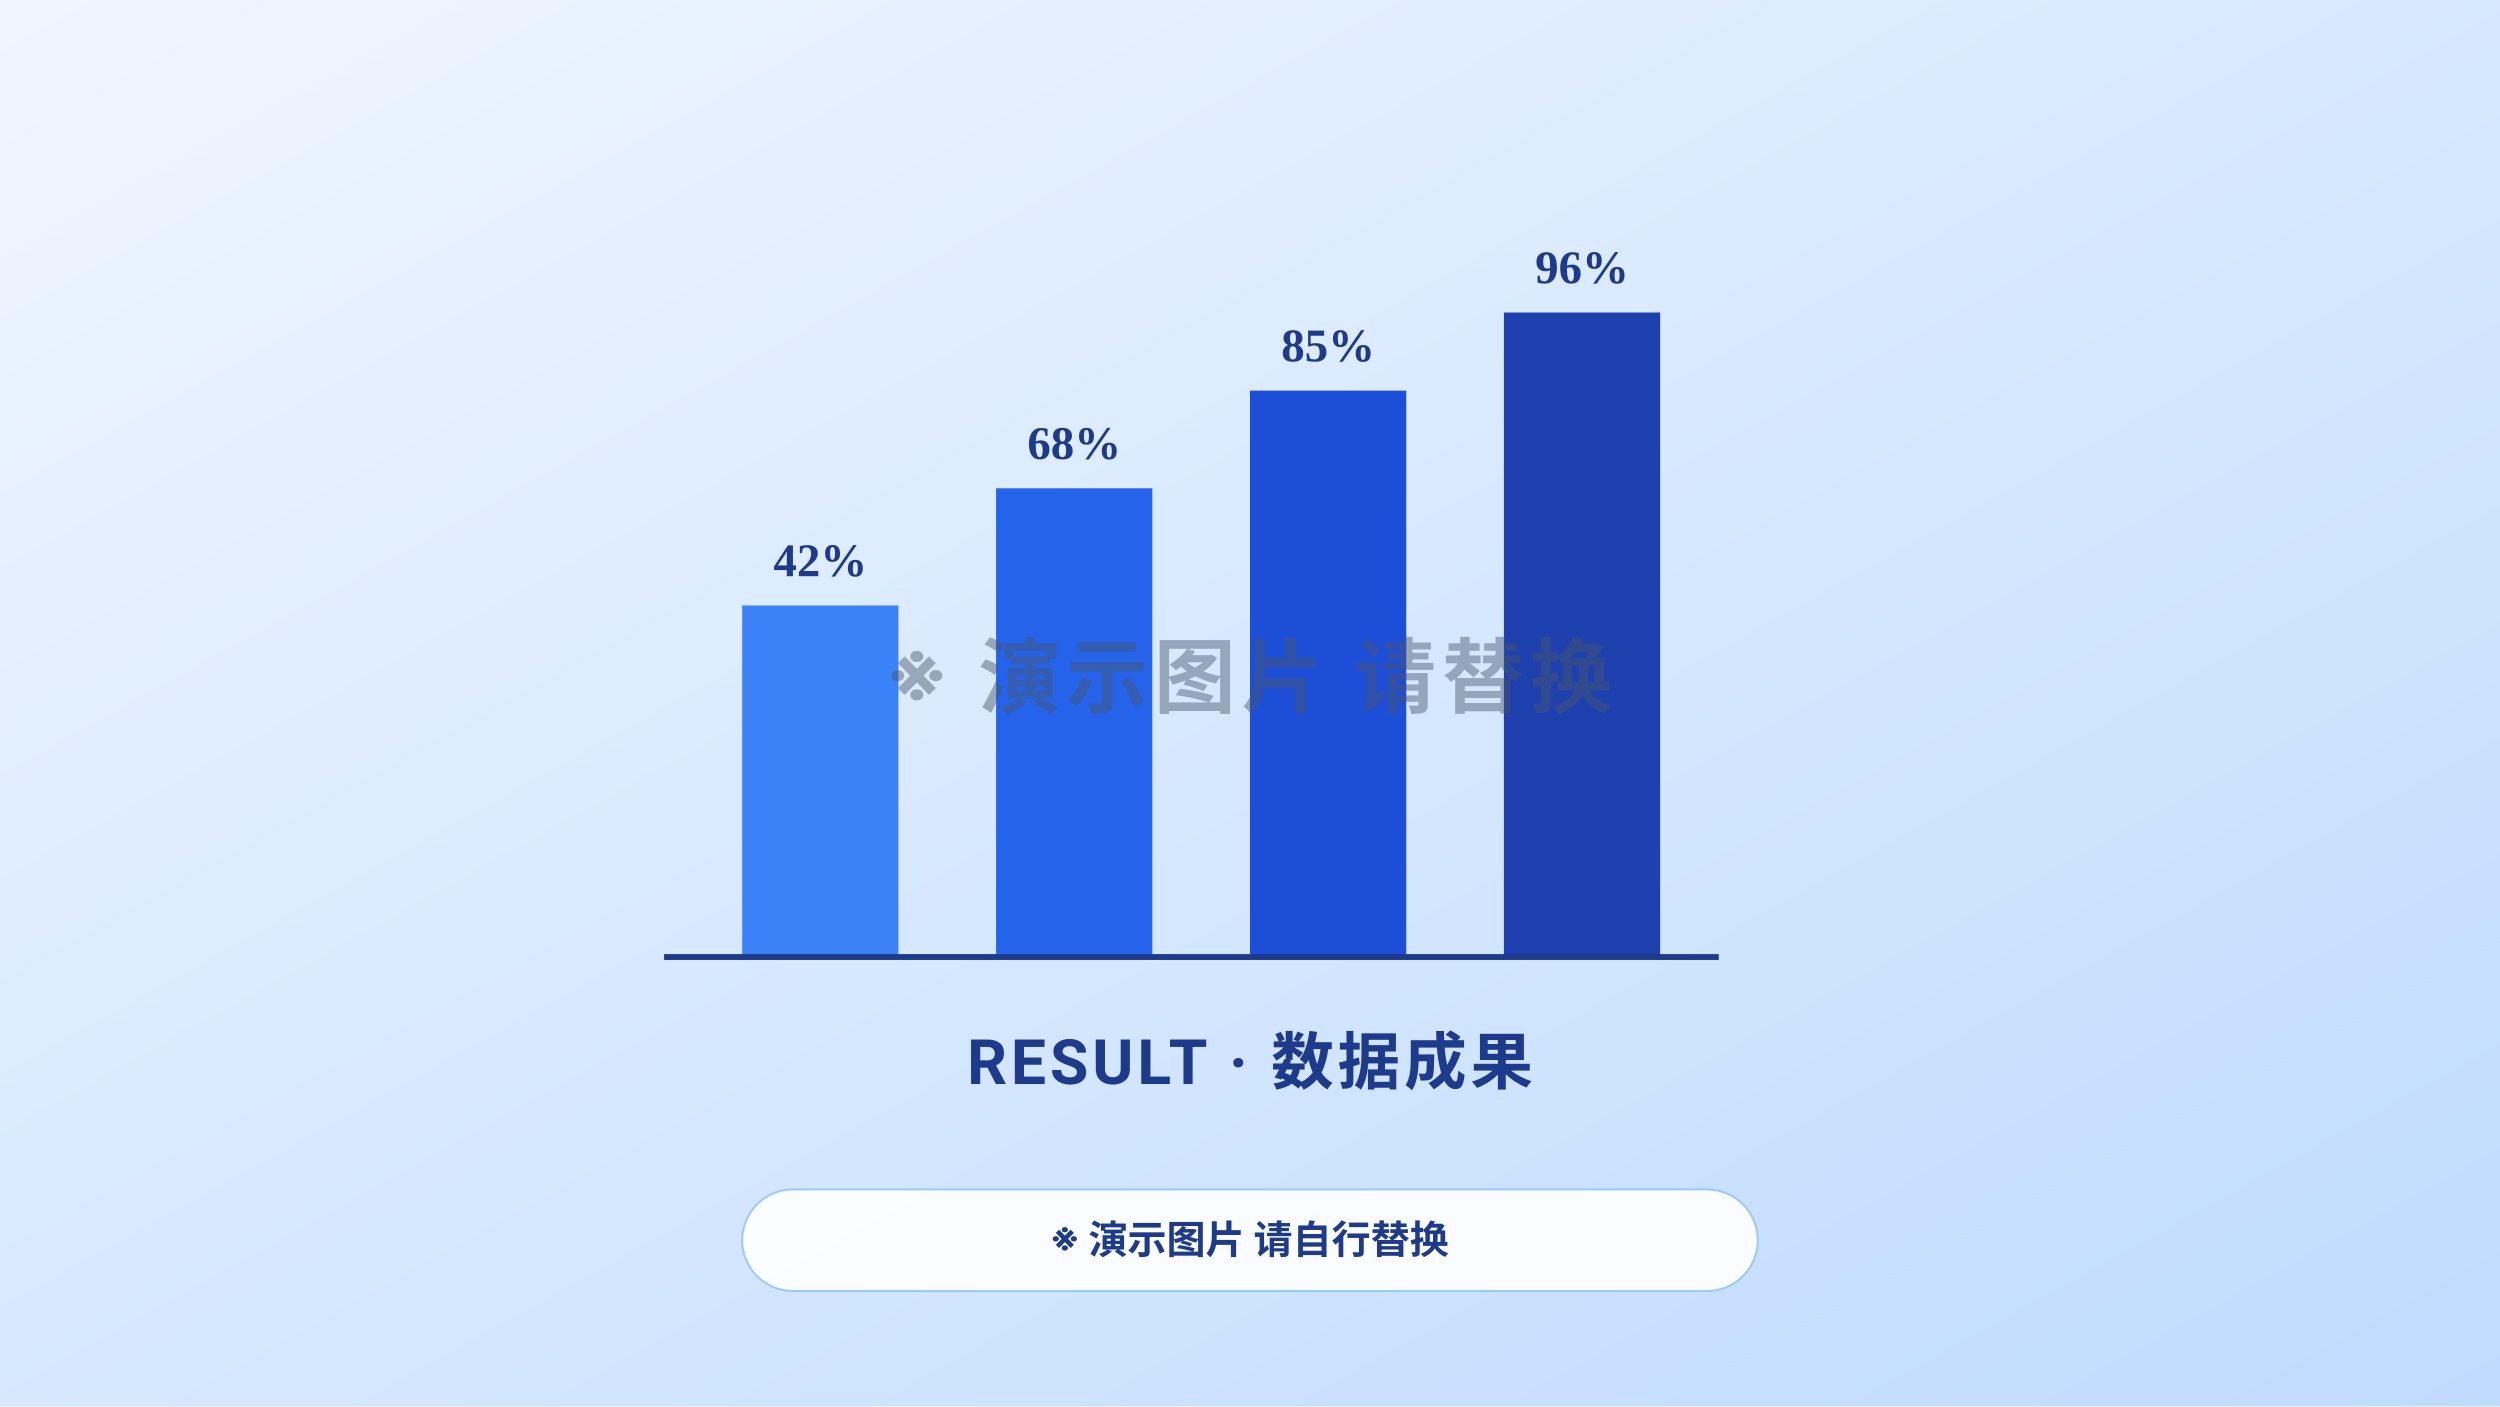
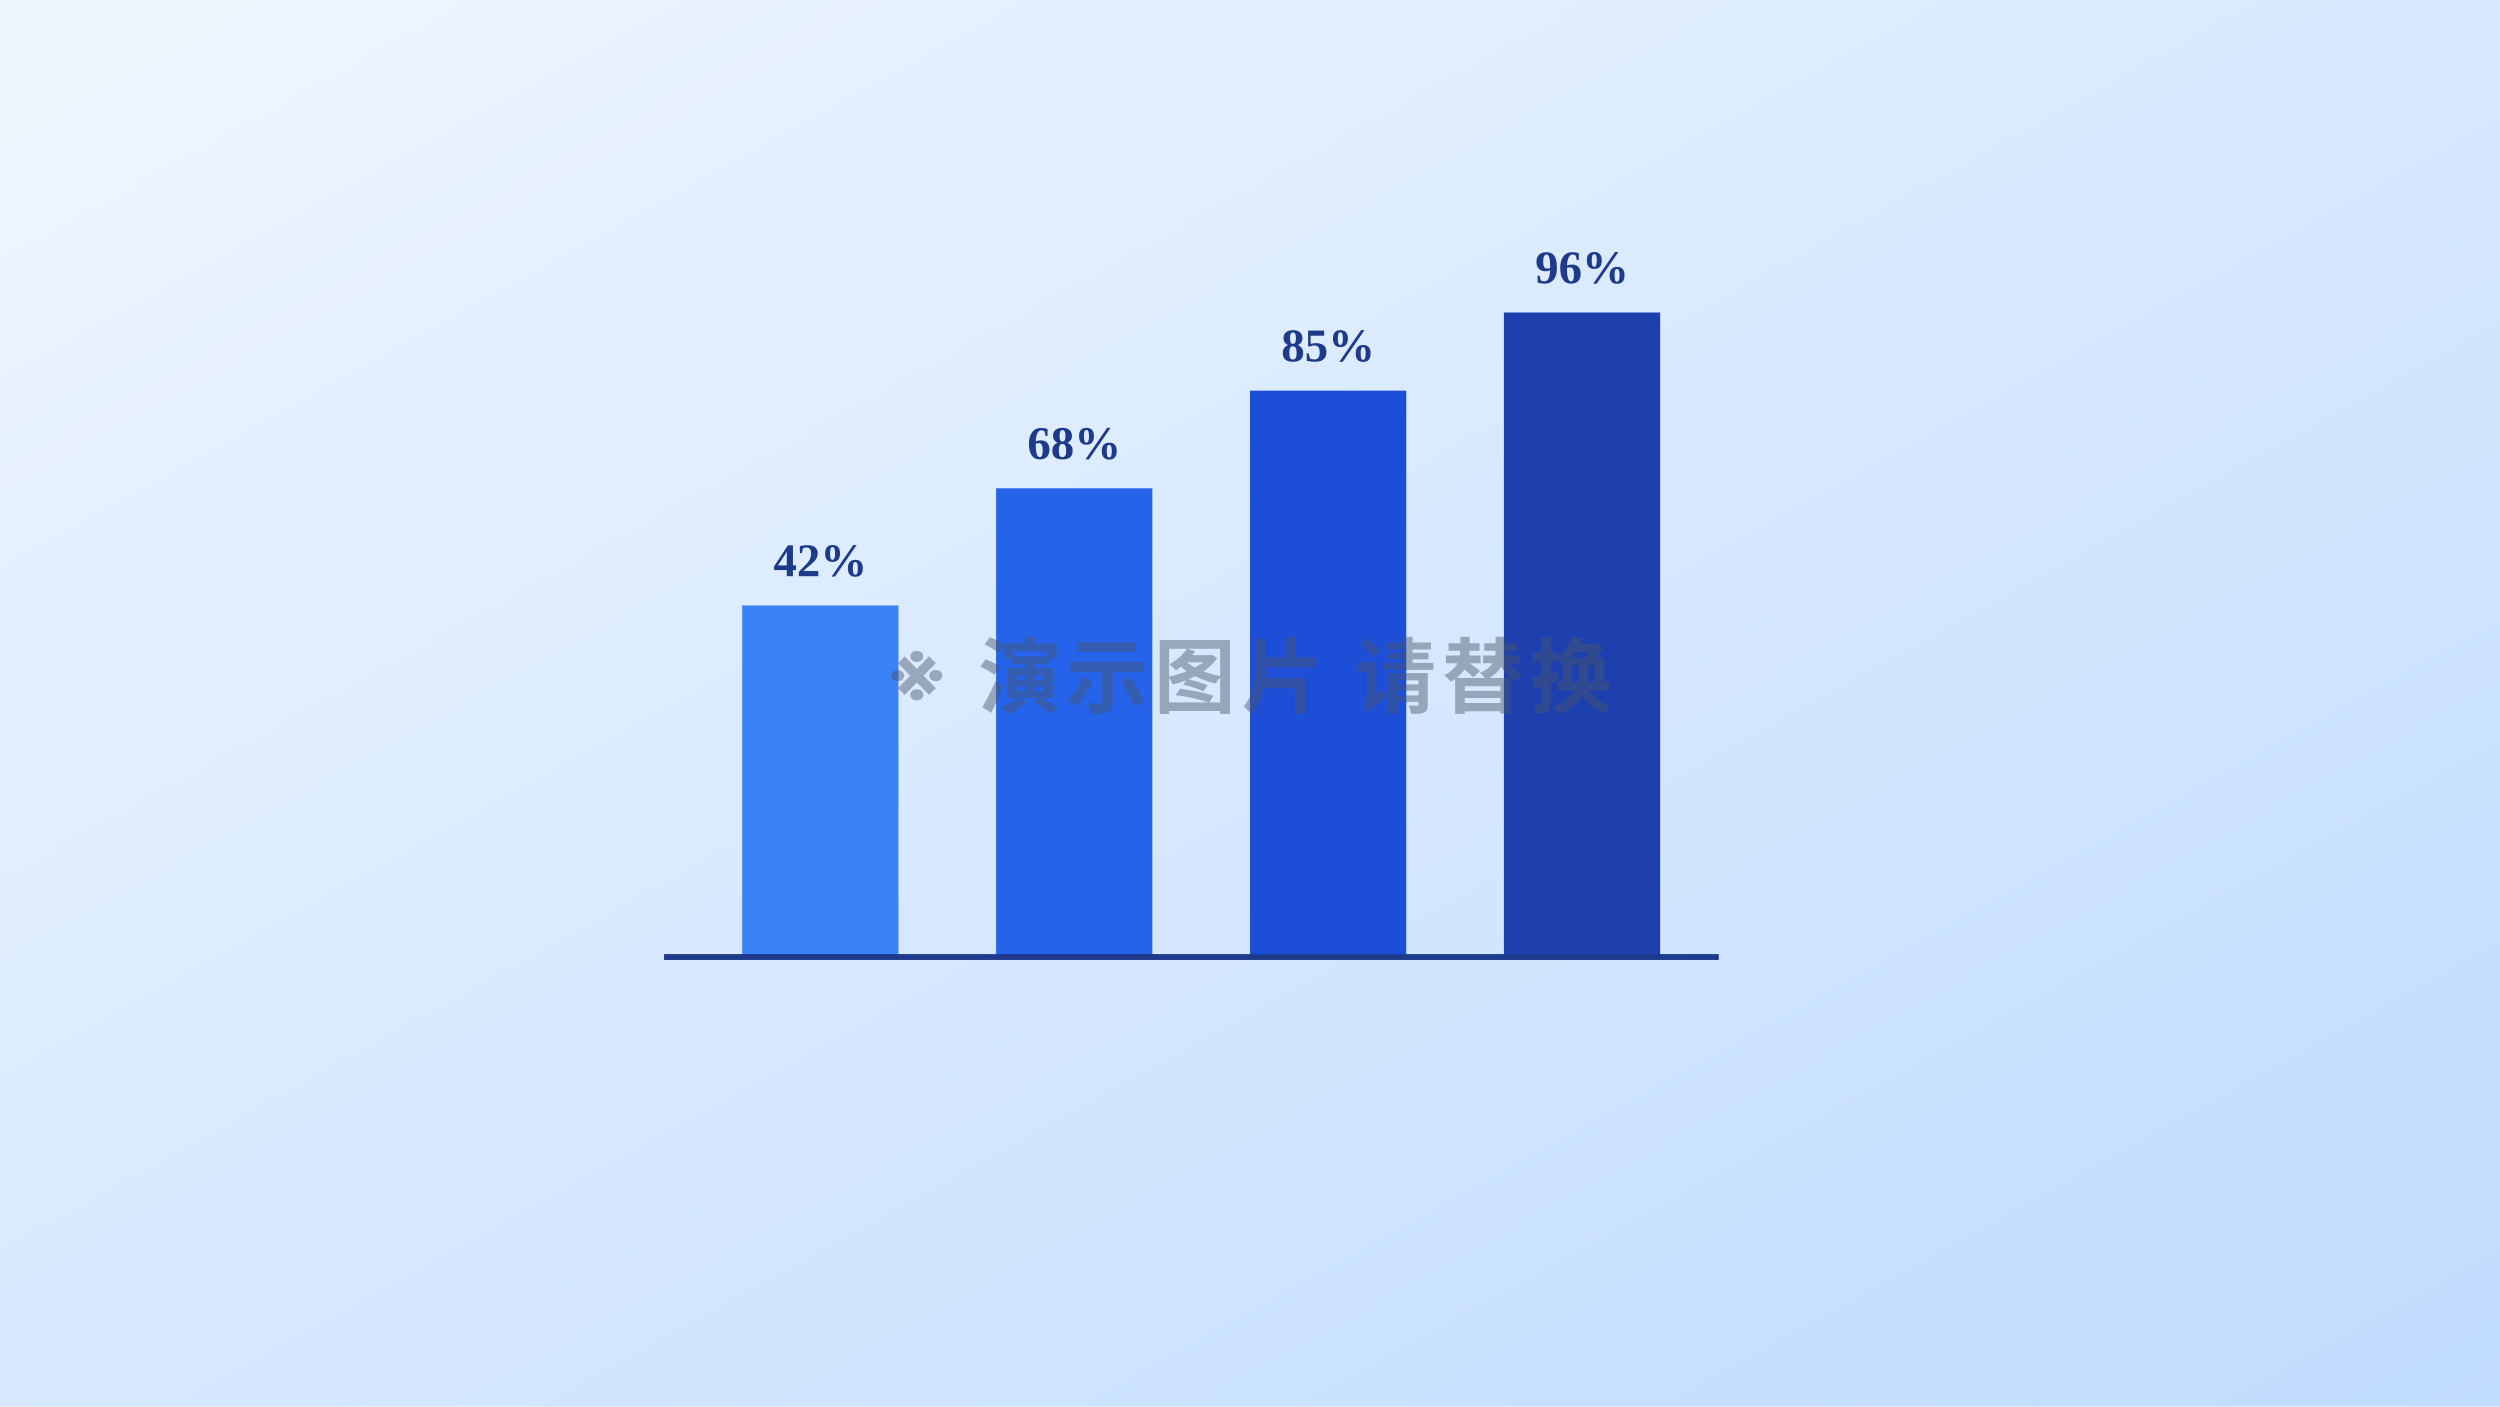
<svg xmlns="http://www.w3.org/2000/svg" viewBox="0 0 1280 720" width="1280" height="720">
  <defs>
    <linearGradient id="bg" x1="0" y1="0" x2="1" y2="1">
      <stop offset="0%" stop-color="#EFF6FF" />
      <stop offset="100%" stop-color="#BFDBFE" />
    </linearGradient>
  </defs>
  <rect width="1280" height="720" fill="url(#bg)" />
  <g transform="translate(640,360)">
    <rect x="-260" y="-50" width="80" height="180" fill="#3B82F6" />
    <rect x="-130" y="-110" width="80" height="240" fill="#2563EB" />
    <rect x="0" y="-160" width="80" height="290" fill="#1D4ED8" />
    <rect x="130" y="-200" width="80" height="330" fill="#1E40AF" />
    <line x1="-300" y1="130" x2="240" y2="130" stroke="#1E3A8A" stroke-width="3" />
    <text x="-220" y="-65" text-anchor="middle" font-size="24" font-weight="900" fill="#1E3A8A">42%</text>
    <text x="-90" y="-125" text-anchor="middle" font-size="24" font-weight="900" fill="#1E3A8A">68%</text>
    <text x="40" y="-175" text-anchor="middle" font-size="24" font-weight="900" fill="#1E3A8A">85%</text>
    <text x="170" y="-215" text-anchor="middle" font-size="24" font-weight="900" fill="#1E3A8A">96%</text>
  </g>
-   <text x="640" y="555" text-anchor="middle" font-family="-apple-system,Segoe UI,Roboto,PingFang SC,Microsoft YaHei,sans-serif" font-size="32" font-weight="700" fill="#1E3A8A" letter-spacing="2">
-     RESULT · 数据成果
-   </text>
-   <g transform="translate(640,635)">
-     <rect x="-260" y="-26" width="520" height="52" rx="26" fill="#FFFFFF" opacity="0.9" stroke="#93C5FD" stroke-width="1" />
-     <text x="0" y="6" text-anchor="middle" font-family="-apple-system,Segoe UI,Roboto,PingFang SC,Microsoft YaHei,sans-serif" font-size="20" font-weight="600" fill="#1E3A8A">
-       ※ 演示图片  请自行替换
-     </text>
-   </g>
  <g opacity="0.45">
    <text x="640" y="360" text-anchor="middle" font-family="-apple-system,Segoe UI,Roboto,PingFang SC,Microsoft YaHei,sans-serif" font-size="42" font-weight="700" fill="#475569" letter-spacing="3">
      ※ 演示图片 请替换
    </text>
  </g>
</svg>
